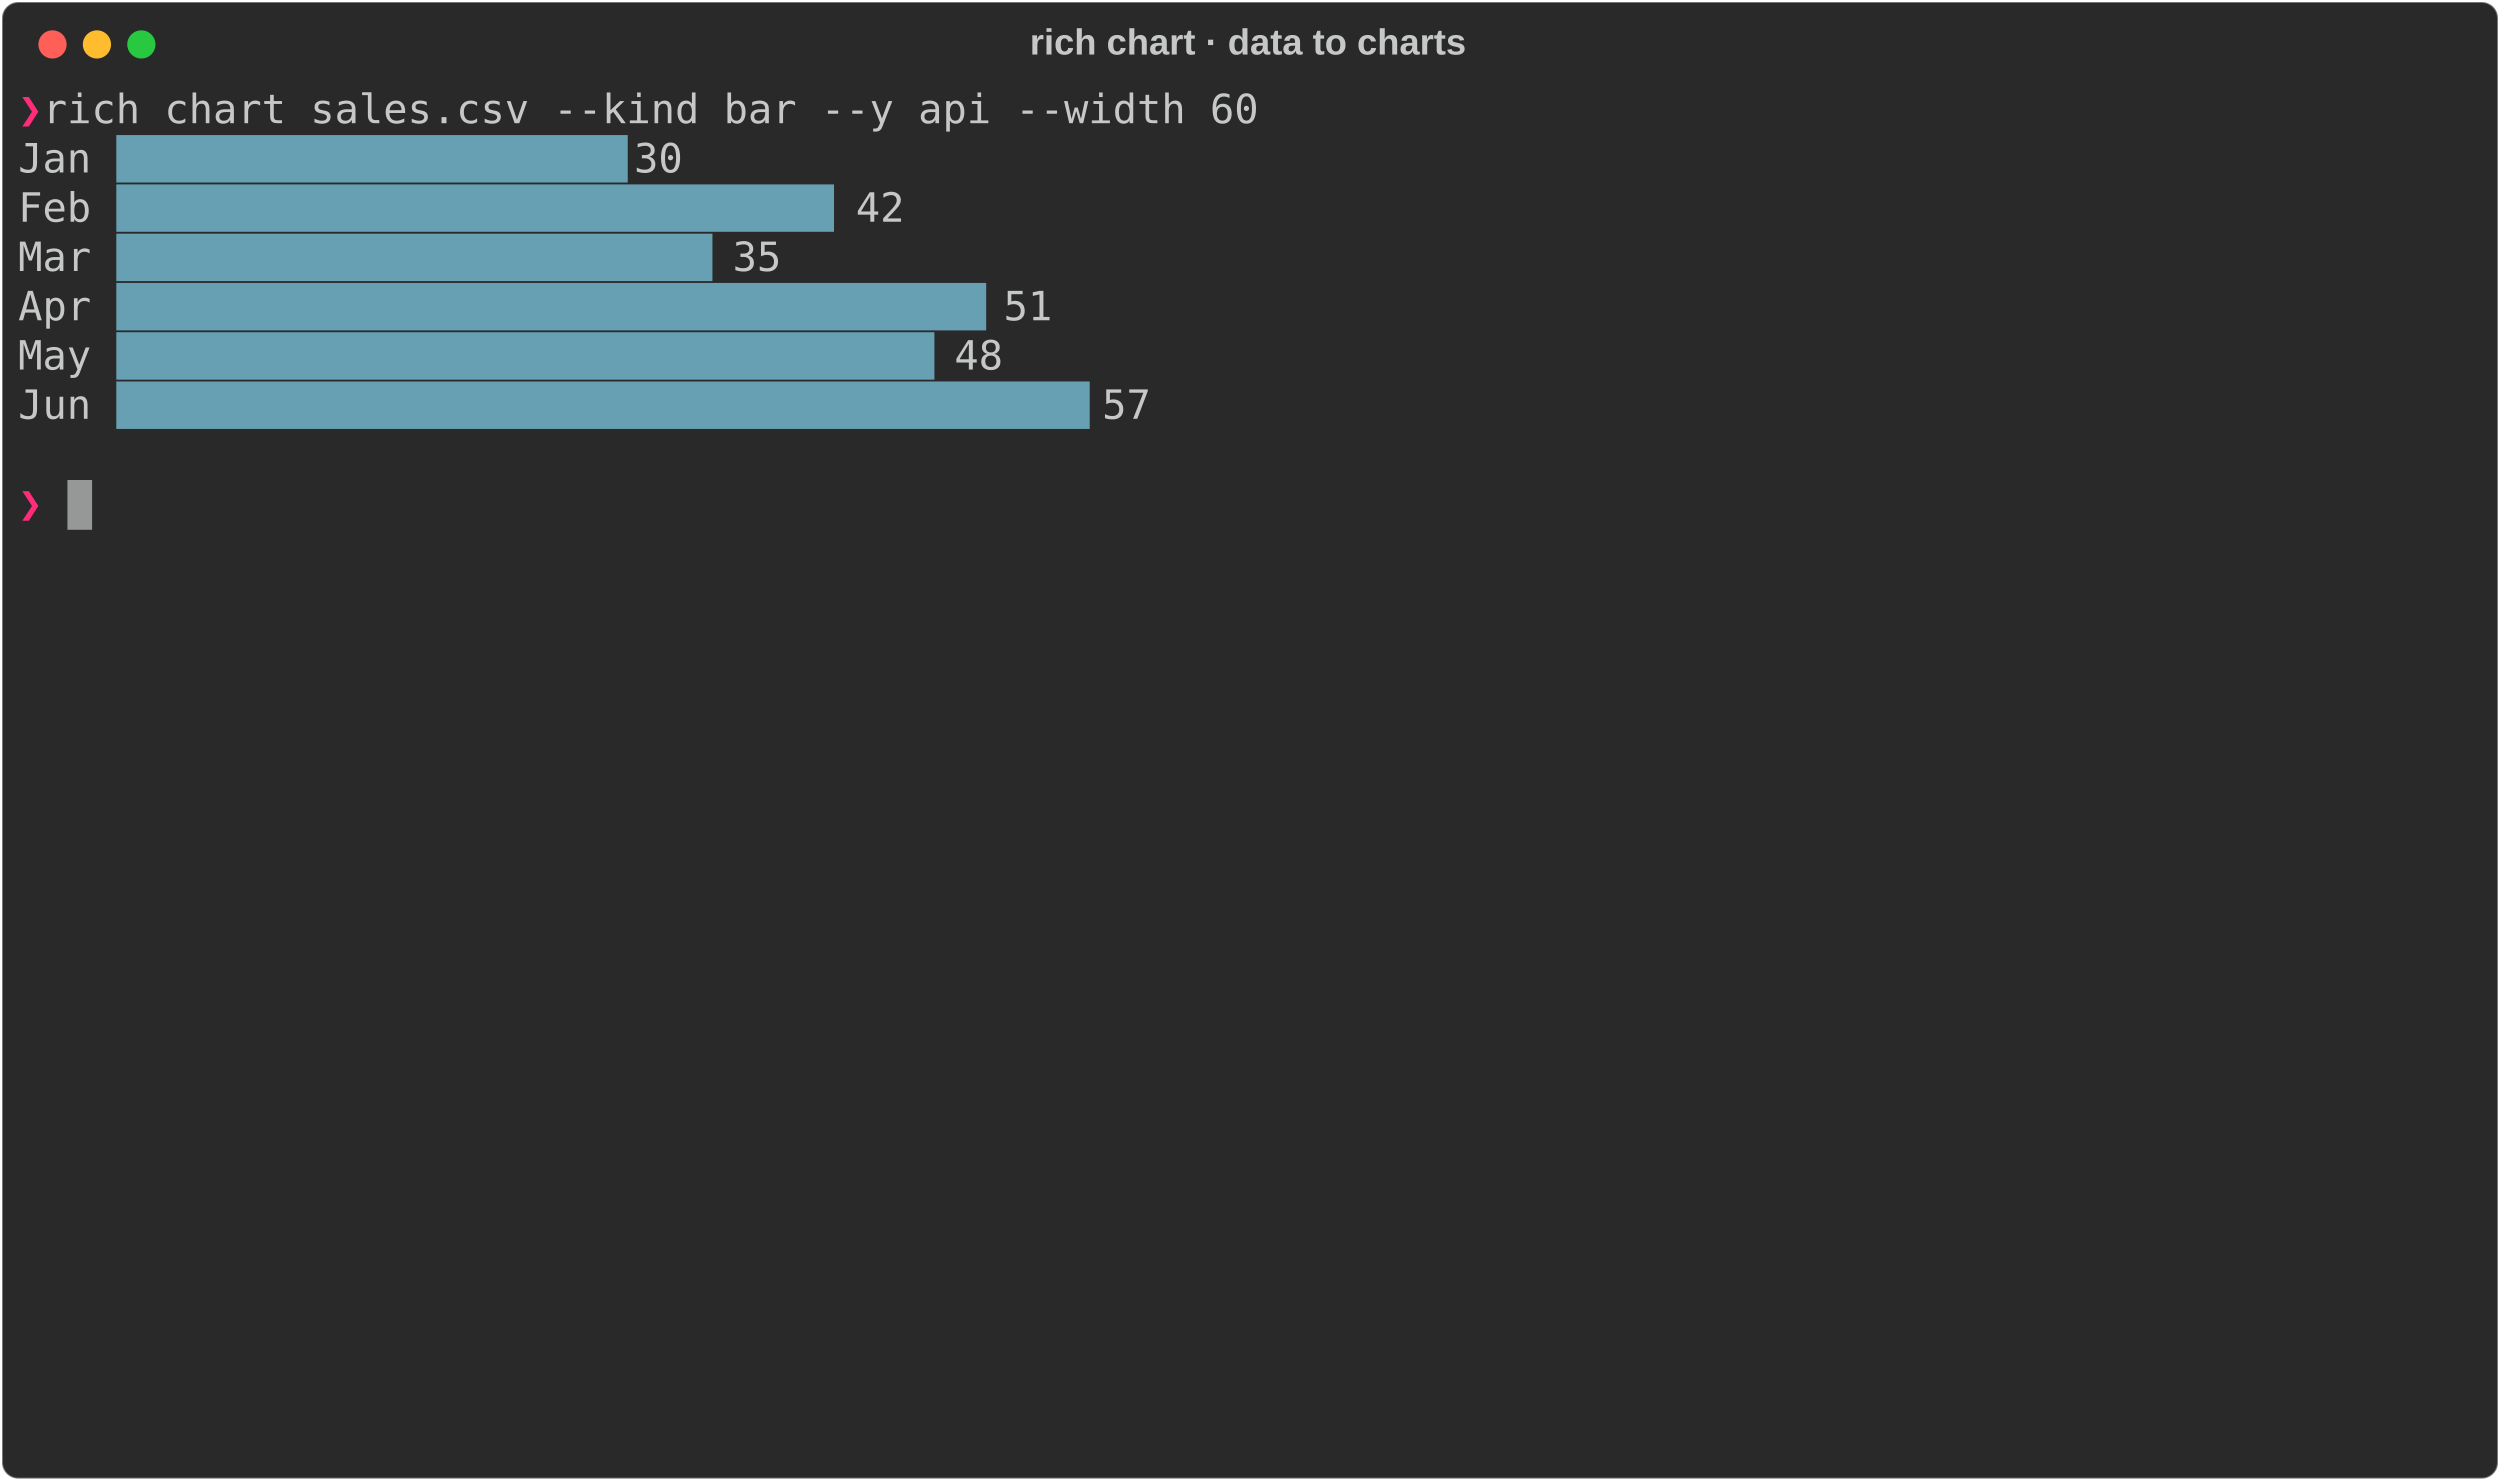
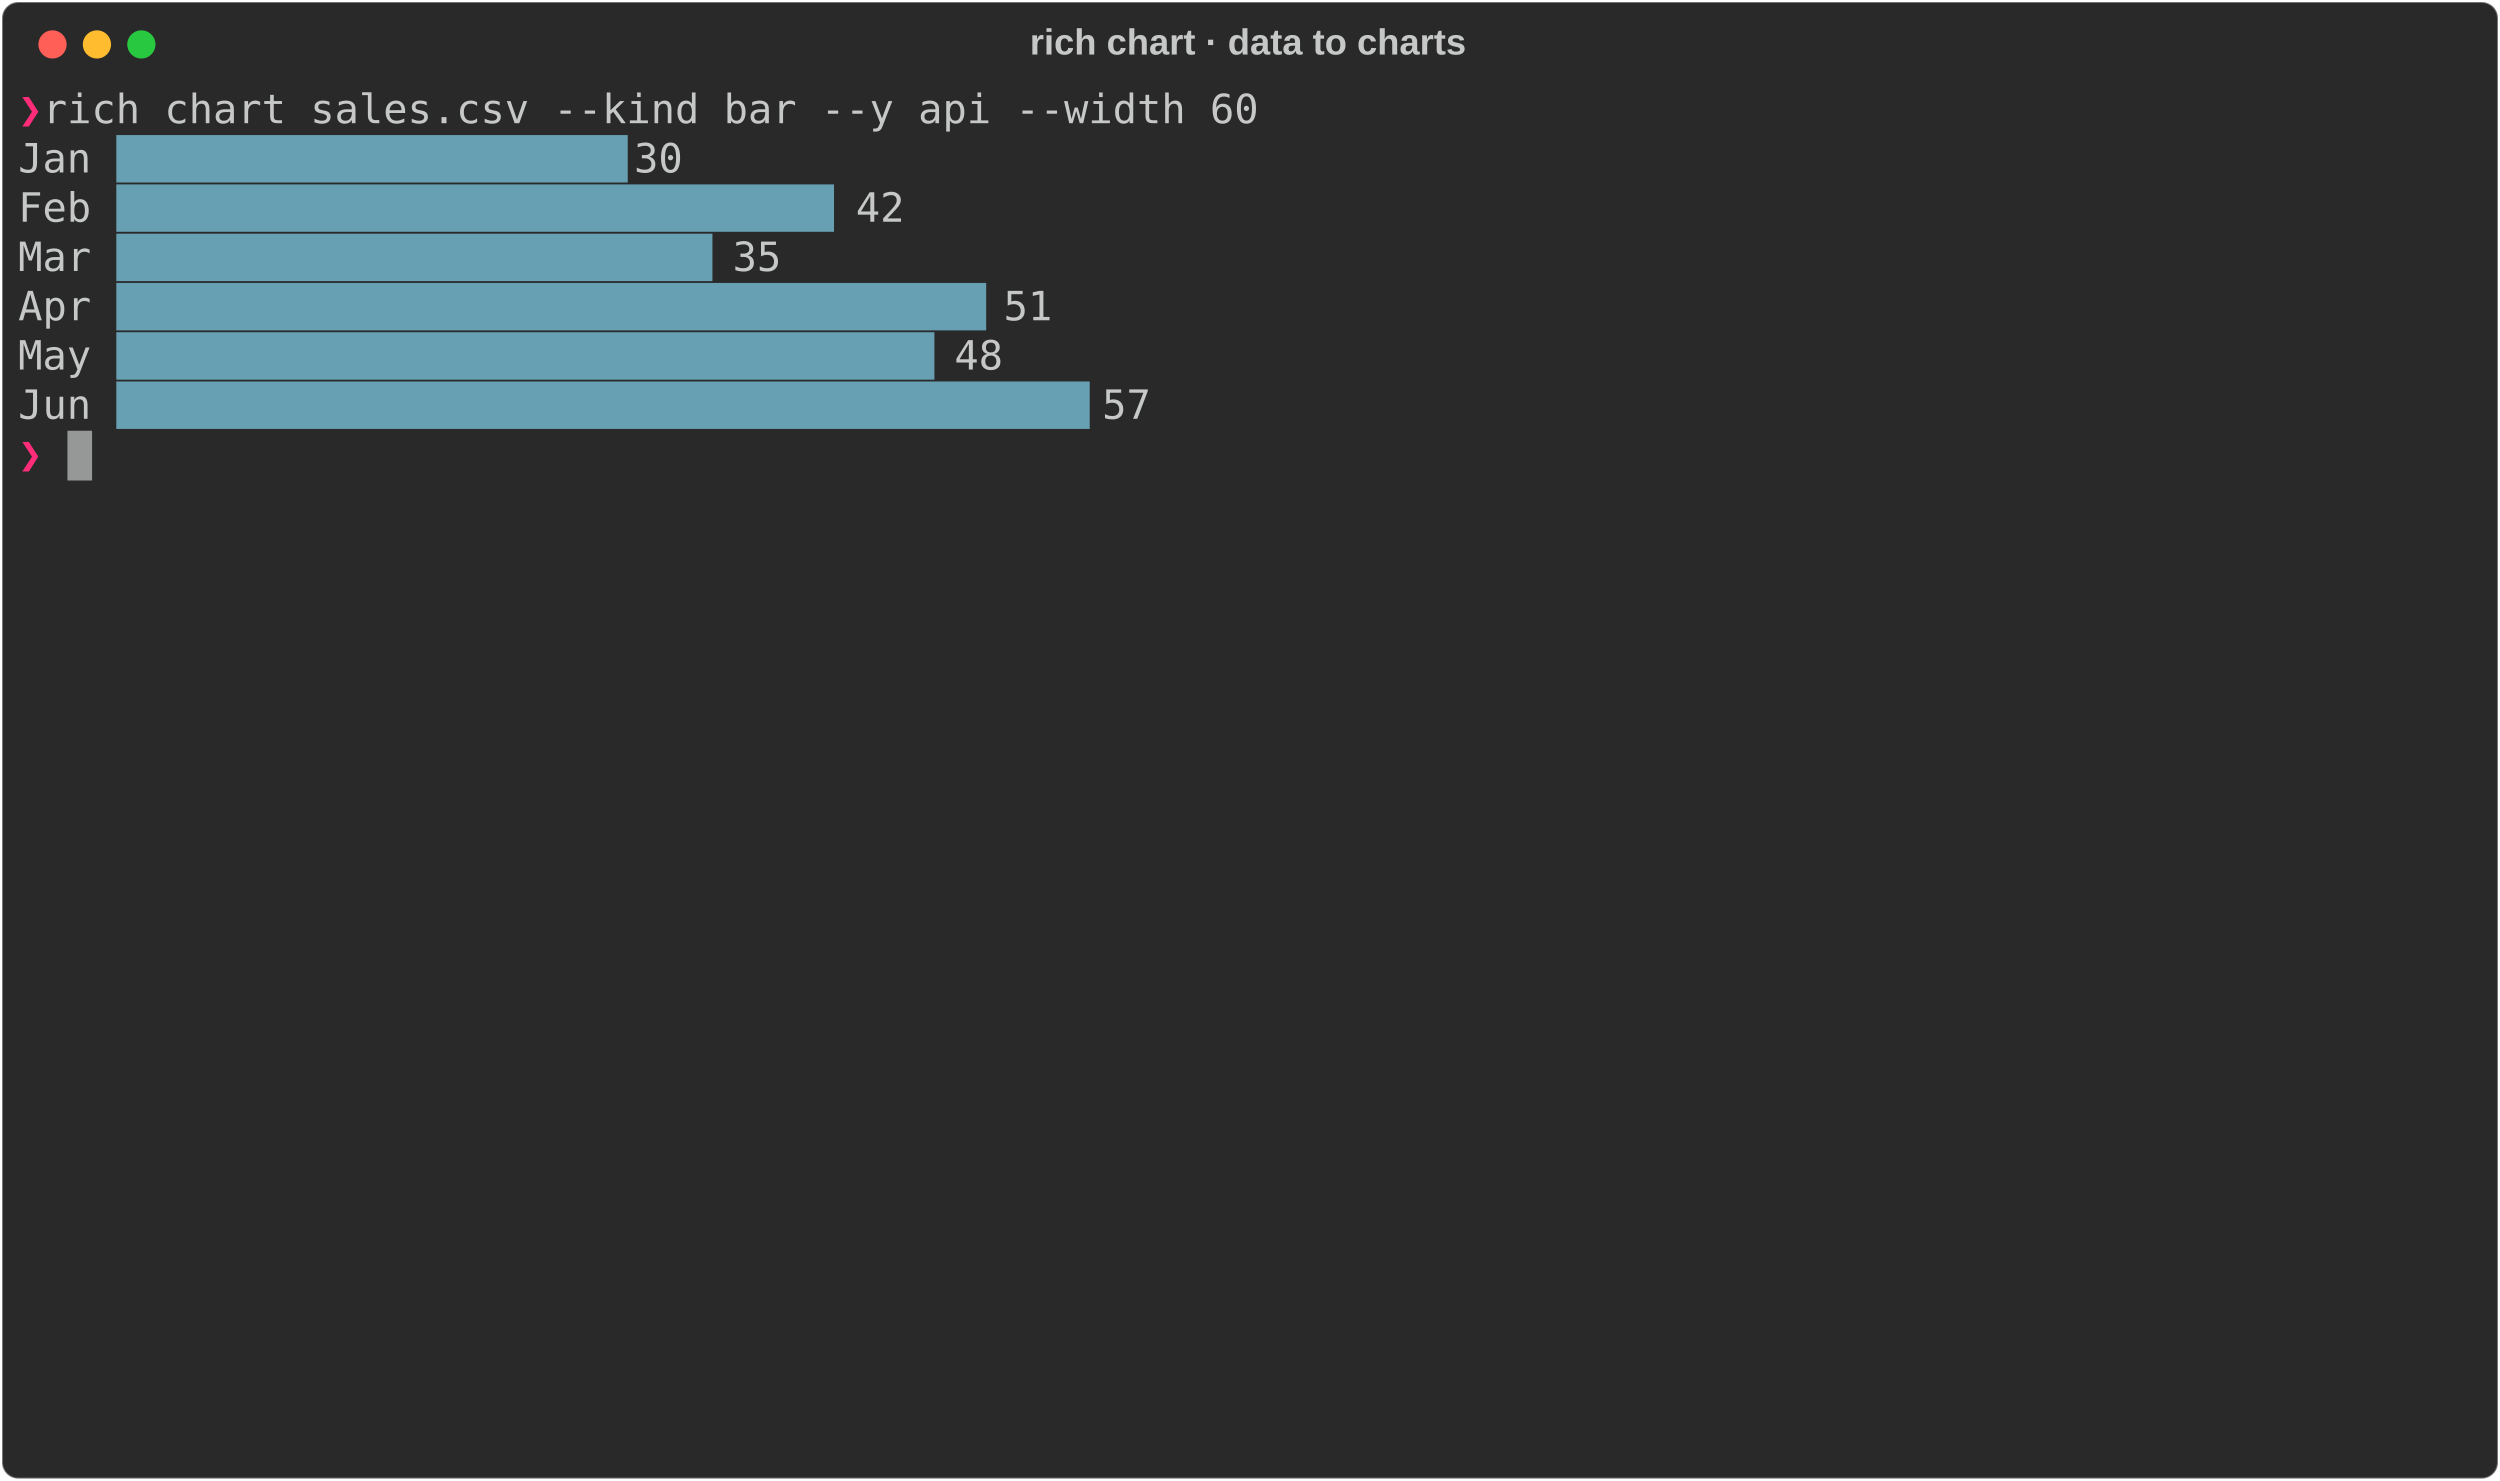
<svg xmlns="http://www.w3.org/2000/svg" class="rich-terminal" viewBox="0 0 1238 733.2">
  <style>

    @font-face {
        font-family: "Fira Code";
        src: local("FiraCode-Regular"),
                url("https://cdnjs.cloudflare.com/ajax/libs/firacode/6.2.0/woff2/FiraCode-Regular.woff2") format("woff2"),
                url("https://cdnjs.cloudflare.com/ajax/libs/firacode/6.2.0/woff/FiraCode-Regular.woff") format("woff");
        font-style: normal;
        font-weight: 400;
    }
    @font-face {
        font-family: "Fira Code";
        src: local("FiraCode-Bold"),
                url("https://cdnjs.cloudflare.com/ajax/libs/firacode/6.2.0/woff2/FiraCode-Bold.woff2") format("woff2"),
                url("https://cdnjs.cloudflare.com/ajax/libs/firacode/6.2.0/woff/FiraCode-Bold.woff") format("woff");
        font-style: bold;
        font-weight: 700;
    }

    .rich-record-matrix {
        font-family: Fira Code, monospace;
        font-size: 20px;
        line-height: 24.4px;
        font-variant-east-asian: full-width;
    }

    .rich-record-title {
        font-size: 18px;
        font-weight: bold;
        font-family: arial;
    }

    .rich-record-r1 { fill: #ff2c7a;font-weight: bold }
.rich-record-r2 { fill: #c5c8c6 }
.rich-record-r3 { fill: #68a0b3 }
    </style>
  <defs>
    <clipPath id="rich-record-clip-terminal">
      <rect x="0" y="0" width="1219.0" height="682.2" />
    </clipPath>
    <clipPath id="rich-record-line-0">
      <rect x="0" y="1.5" width="1220" height="24.65" />
    </clipPath>
    <clipPath id="rich-record-line-1">
      <rect x="0" y="25.9" width="1220" height="24.65" />
    </clipPath>
    <clipPath id="rich-record-line-2">
      <rect x="0" y="50.3" width="1220" height="24.65" />
    </clipPath>
    <clipPath id="rich-record-line-3">
      <rect x="0" y="74.7" width="1220" height="24.65" />
    </clipPath>
    <clipPath id="rich-record-line-4">
      <rect x="0" y="99.1" width="1220" height="24.65" />
    </clipPath>
    <clipPath id="rich-record-line-5">
      <rect x="0" y="123.5" width="1220" height="24.65" />
    </clipPath>
    <clipPath id="rich-record-line-6">
      <rect x="0" y="147.9" width="1220" height="24.65" />
    </clipPath>
    <clipPath id="rich-record-line-7">
      <rect x="0" y="172.3" width="1220" height="24.65" />
    </clipPath>
    <clipPath id="rich-record-line-8">
      <rect x="0" y="196.7" width="1220" height="24.65" />
    </clipPath>
    <clipPath id="rich-record-line-9">
      <rect x="0" y="221.1" width="1220" height="24.65" />
    </clipPath>
    <clipPath id="rich-record-line-10">
      <rect x="0" y="245.5" width="1220" height="24.65" />
    </clipPath>
    <clipPath id="rich-record-line-11">
      <rect x="0" y="269.9" width="1220" height="24.65" />
    </clipPath>
    <clipPath id="rich-record-line-12">
      <rect x="0" y="294.3" width="1220" height="24.65" />
    </clipPath>
    <clipPath id="rich-record-line-13">
      <rect x="0" y="318.7" width="1220" height="24.65" />
    </clipPath>
    <clipPath id="rich-record-line-14">
      <rect x="0" y="343.1" width="1220" height="24.65" />
    </clipPath>
    <clipPath id="rich-record-line-15">
      <rect x="0" y="367.5" width="1220" height="24.65" />
    </clipPath>
    <clipPath id="rich-record-line-16">
      <rect x="0" y="391.9" width="1220" height="24.65" />
    </clipPath>
    <clipPath id="rich-record-line-17">
      <rect x="0" y="416.3" width="1220" height="24.65" />
    </clipPath>
    <clipPath id="rich-record-line-18">
      <rect x="0" y="440.7" width="1220" height="24.65" />
    </clipPath>
    <clipPath id="rich-record-line-19">
      <rect x="0" y="465.1" width="1220" height="24.65" />
    </clipPath>
    <clipPath id="rich-record-line-20">
      <rect x="0" y="489.5" width="1220" height="24.65" />
    </clipPath>
    <clipPath id="rich-record-line-21">
      <rect x="0" y="513.9" width="1220" height="24.65" />
    </clipPath>
    <clipPath id="rich-record-line-22">
      <rect x="0" y="538.3" width="1220" height="24.65" />
    </clipPath>
    <clipPath id="rich-record-line-23">
      <rect x="0" y="562.7" width="1220" height="24.65" />
    </clipPath>
    <clipPath id="rich-record-line-24">
      <rect x="0" y="587.1" width="1220" height="24.65" />
    </clipPath>
    <clipPath id="rich-record-line-25">
      <rect x="0" y="611.5" width="1220" height="24.65" />
    </clipPath>
    <clipPath id="rich-record-line-26">
      <rect x="0" y="635.9" width="1220" height="24.65" />
    </clipPath>
  </defs>
  <rect fill="#292929" stroke="rgba(255,255,255,0.35)" stroke-width="1" x="1" y="1" width="1236" height="731.2" rx="8" />
  <text class="rich-record-title" fill="#c5c8c6" text-anchor="middle" x="618" y="27">rich chart · data to charts</text>
  <g transform="translate(26,22)">
    <circle cx="0" cy="0" r="7" fill="#ff5f57" />
    <circle cx="22" cy="0" r="7" fill="#febc2e" />
    <circle cx="44" cy="0" r="7" fill="#28c840" />
  </g>
  <g transform="translate(9, 41)" clip-path="url(#rich-record-clip-terminal)">
    <g class="rich-record-matrix">
      <text class="rich-record-r1" x="0" y="20" textLength="12.2" clip-path="url(#rich-record-line-0)">❯</text>
      <text class="rich-record-r2" x="12.2" y="20" textLength="1207.8" clip-path="url(#rich-record-line-0)"> rich chart sales.csv --kind bar --y api --width 60                                                </text>
      <text class="rich-record-r2" x="1220" y="20" textLength="12.2" clip-path="url(#rich-record-line-0)">
</text>
      <text class="rich-record-r2" x="0" y="44.4" textLength="48.8" clip-path="url(#rich-record-line-1)">Jan </text>
      <text class="rich-record-r3" x="48.8" y="44.4" textLength="256.2" clip-path="url(#rich-record-line-1)">█████████████████████</text>
      <text class="rich-record-r2" x="305" y="44.4" textLength="915" clip-path="url(#rich-record-line-1)">                    30                                                     </text>
      <text class="rich-record-r2" x="1220" y="44.4" textLength="12.2" clip-path="url(#rich-record-line-1)">
</text>
      <text class="rich-record-r2" x="0" y="68.8" textLength="48.8" clip-path="url(#rich-record-line-2)">Feb </text>
      <text class="rich-record-r3" x="48.8" y="68.8" textLength="366" clip-path="url(#rich-record-line-2)">█████████████████████████████▌</text>
      <text class="rich-record-r2" x="414.8" y="68.8" textLength="805.2" clip-path="url(#rich-record-line-2)">           42                                                     </text>
      <text class="rich-record-r2" x="1220" y="68.8" textLength="12.2" clip-path="url(#rich-record-line-2)">
</text>
      <text class="rich-record-r2" x="0" y="93.2" textLength="48.8" clip-path="url(#rich-record-line-3)">Mar </text>
      <text class="rich-record-r3" x="48.8" y="93.2" textLength="305" clip-path="url(#rich-record-line-3)">████████████████████████▌</text>
      <text class="rich-record-r2" x="353.8" y="93.2" textLength="866.2" clip-path="url(#rich-record-line-3)">                35                                                     </text>
      <text class="rich-record-r2" x="1220" y="93.2" textLength="12.2" clip-path="url(#rich-record-line-3)">
</text>
      <text class="rich-record-r2" x="0" y="117.6" textLength="48.8" clip-path="url(#rich-record-line-4)">Apr </text>
      <text class="rich-record-r3" x="48.8" y="117.6" textLength="439.2" clip-path="url(#rich-record-line-4)">███████████████████████████████████▊</text>
      <text class="rich-record-r2" x="488" y="117.6" textLength="732" clip-path="url(#rich-record-line-4)">     51                                                     </text>
      <text class="rich-record-r2" x="1220" y="117.6" textLength="12.2" clip-path="url(#rich-record-line-4)">
</text>
      <text class="rich-record-r2" x="0" y="142" textLength="48.8" clip-path="url(#rich-record-line-5)">May </text>
      <text class="rich-record-r3" x="48.8" y="142" textLength="414.8" clip-path="url(#rich-record-line-5)">█████████████████████████████████▋</text>
      <text class="rich-record-r2" x="463.6" y="142" textLength="756.4" clip-path="url(#rich-record-line-5)">       48                                                     </text>
      <text class="rich-record-r2" x="1220" y="142" textLength="12.2" clip-path="url(#rich-record-line-5)">
</text>
      <text class="rich-record-r2" x="0" y="166.4" textLength="48.8" clip-path="url(#rich-record-line-6)">Jun </text>
      <text class="rich-record-r3" x="48.8" y="166.4" textLength="488" clip-path="url(#rich-record-line-6)">████████████████████████████████████████</text>
      <text class="rich-record-r2" x="536.8" y="166.4" textLength="683.2" clip-path="url(#rich-record-line-6)"> 57                                                     </text>
      <text class="rich-record-r2" x="1220" y="166.4" textLength="12.2" clip-path="url(#rich-record-line-6)">
</text>
+       <text class="rich-record-r1" x="0" y="190.8" textLength="12.2" clip-path="url(#rich-record-line-7)">❯</text>
      <text class="rich-record-r2" x="1220" y="190.8" textLength="12.2" clip-path="url(#rich-record-line-7)">
</text>
-       <text class="rich-record-r1" x="0" y="215.2" textLength="12.2" clip-path="url(#rich-record-line-8)">❯</text>
      <text class="rich-record-r2" x="1220" y="215.2" textLength="12.2" clip-path="url(#rich-record-line-8)">
</text>
      <text class="rich-record-r2" x="1220" y="239.6" textLength="12.2" clip-path="url(#rich-record-line-9)">
</text>
      <text class="rich-record-r2" x="1220" y="264" textLength="12.2" clip-path="url(#rich-record-line-10)">
</text>
      <text class="rich-record-r2" x="1220" y="288.4" textLength="12.2" clip-path="url(#rich-record-line-11)">
</text>
      <text class="rich-record-r2" x="1220" y="312.8" textLength="12.2" clip-path="url(#rich-record-line-12)">
</text>
      <text class="rich-record-r2" x="1220" y="337.2" textLength="12.2" clip-path="url(#rich-record-line-13)">
</text>
      <text class="rich-record-r2" x="1220" y="361.6" textLength="12.2" clip-path="url(#rich-record-line-14)">
</text>
      <text class="rich-record-r2" x="1220" y="386" textLength="12.2" clip-path="url(#rich-record-line-15)">
</text>
      <text class="rich-record-r2" x="1220" y="410.4" textLength="12.2" clip-path="url(#rich-record-line-16)">
</text>
      <text class="rich-record-r2" x="1220" y="434.8" textLength="12.2" clip-path="url(#rich-record-line-17)">
</text>
      <text class="rich-record-r2" x="1220" y="459.2" textLength="12.2" clip-path="url(#rich-record-line-18)">
</text>
      <text class="rich-record-r2" x="1220" y="483.6" textLength="12.2" clip-path="url(#rich-record-line-19)">
</text>
      <text class="rich-record-r2" x="1220" y="508" textLength="12.2" clip-path="url(#rich-record-line-20)">
</text>
      <text class="rich-record-r2" x="1220" y="532.4" textLength="12.2" clip-path="url(#rich-record-line-21)">
</text>
      <text class="rich-record-r2" x="1220" y="556.8" textLength="12.2" clip-path="url(#rich-record-line-22)">
</text>
      <text class="rich-record-r2" x="1220" y="581.2" textLength="12.2" clip-path="url(#rich-record-line-23)">
</text>
      <text class="rich-record-r2" x="1220" y="605.6" textLength="12.2" clip-path="url(#rich-record-line-24)">
</text>
      <text class="rich-record-r2" x="1220" y="630" textLength="12.2" clip-path="url(#rich-record-line-25)">
</text>
      <text class="rich-record-r2" x="1220" y="654.4" textLength="12.2" clip-path="url(#rich-record-line-26)">
</text>
-       <rect x="24.4" y="196.7" width="12.2" height="24.65" fill="#c5c8c6" opacity="0.7" />
+       <rect x="24.4" y="172.3" width="12.2" height="24.65" fill="#c5c8c6" opacity="0.7" />
    </g>
  </g>
</svg>
